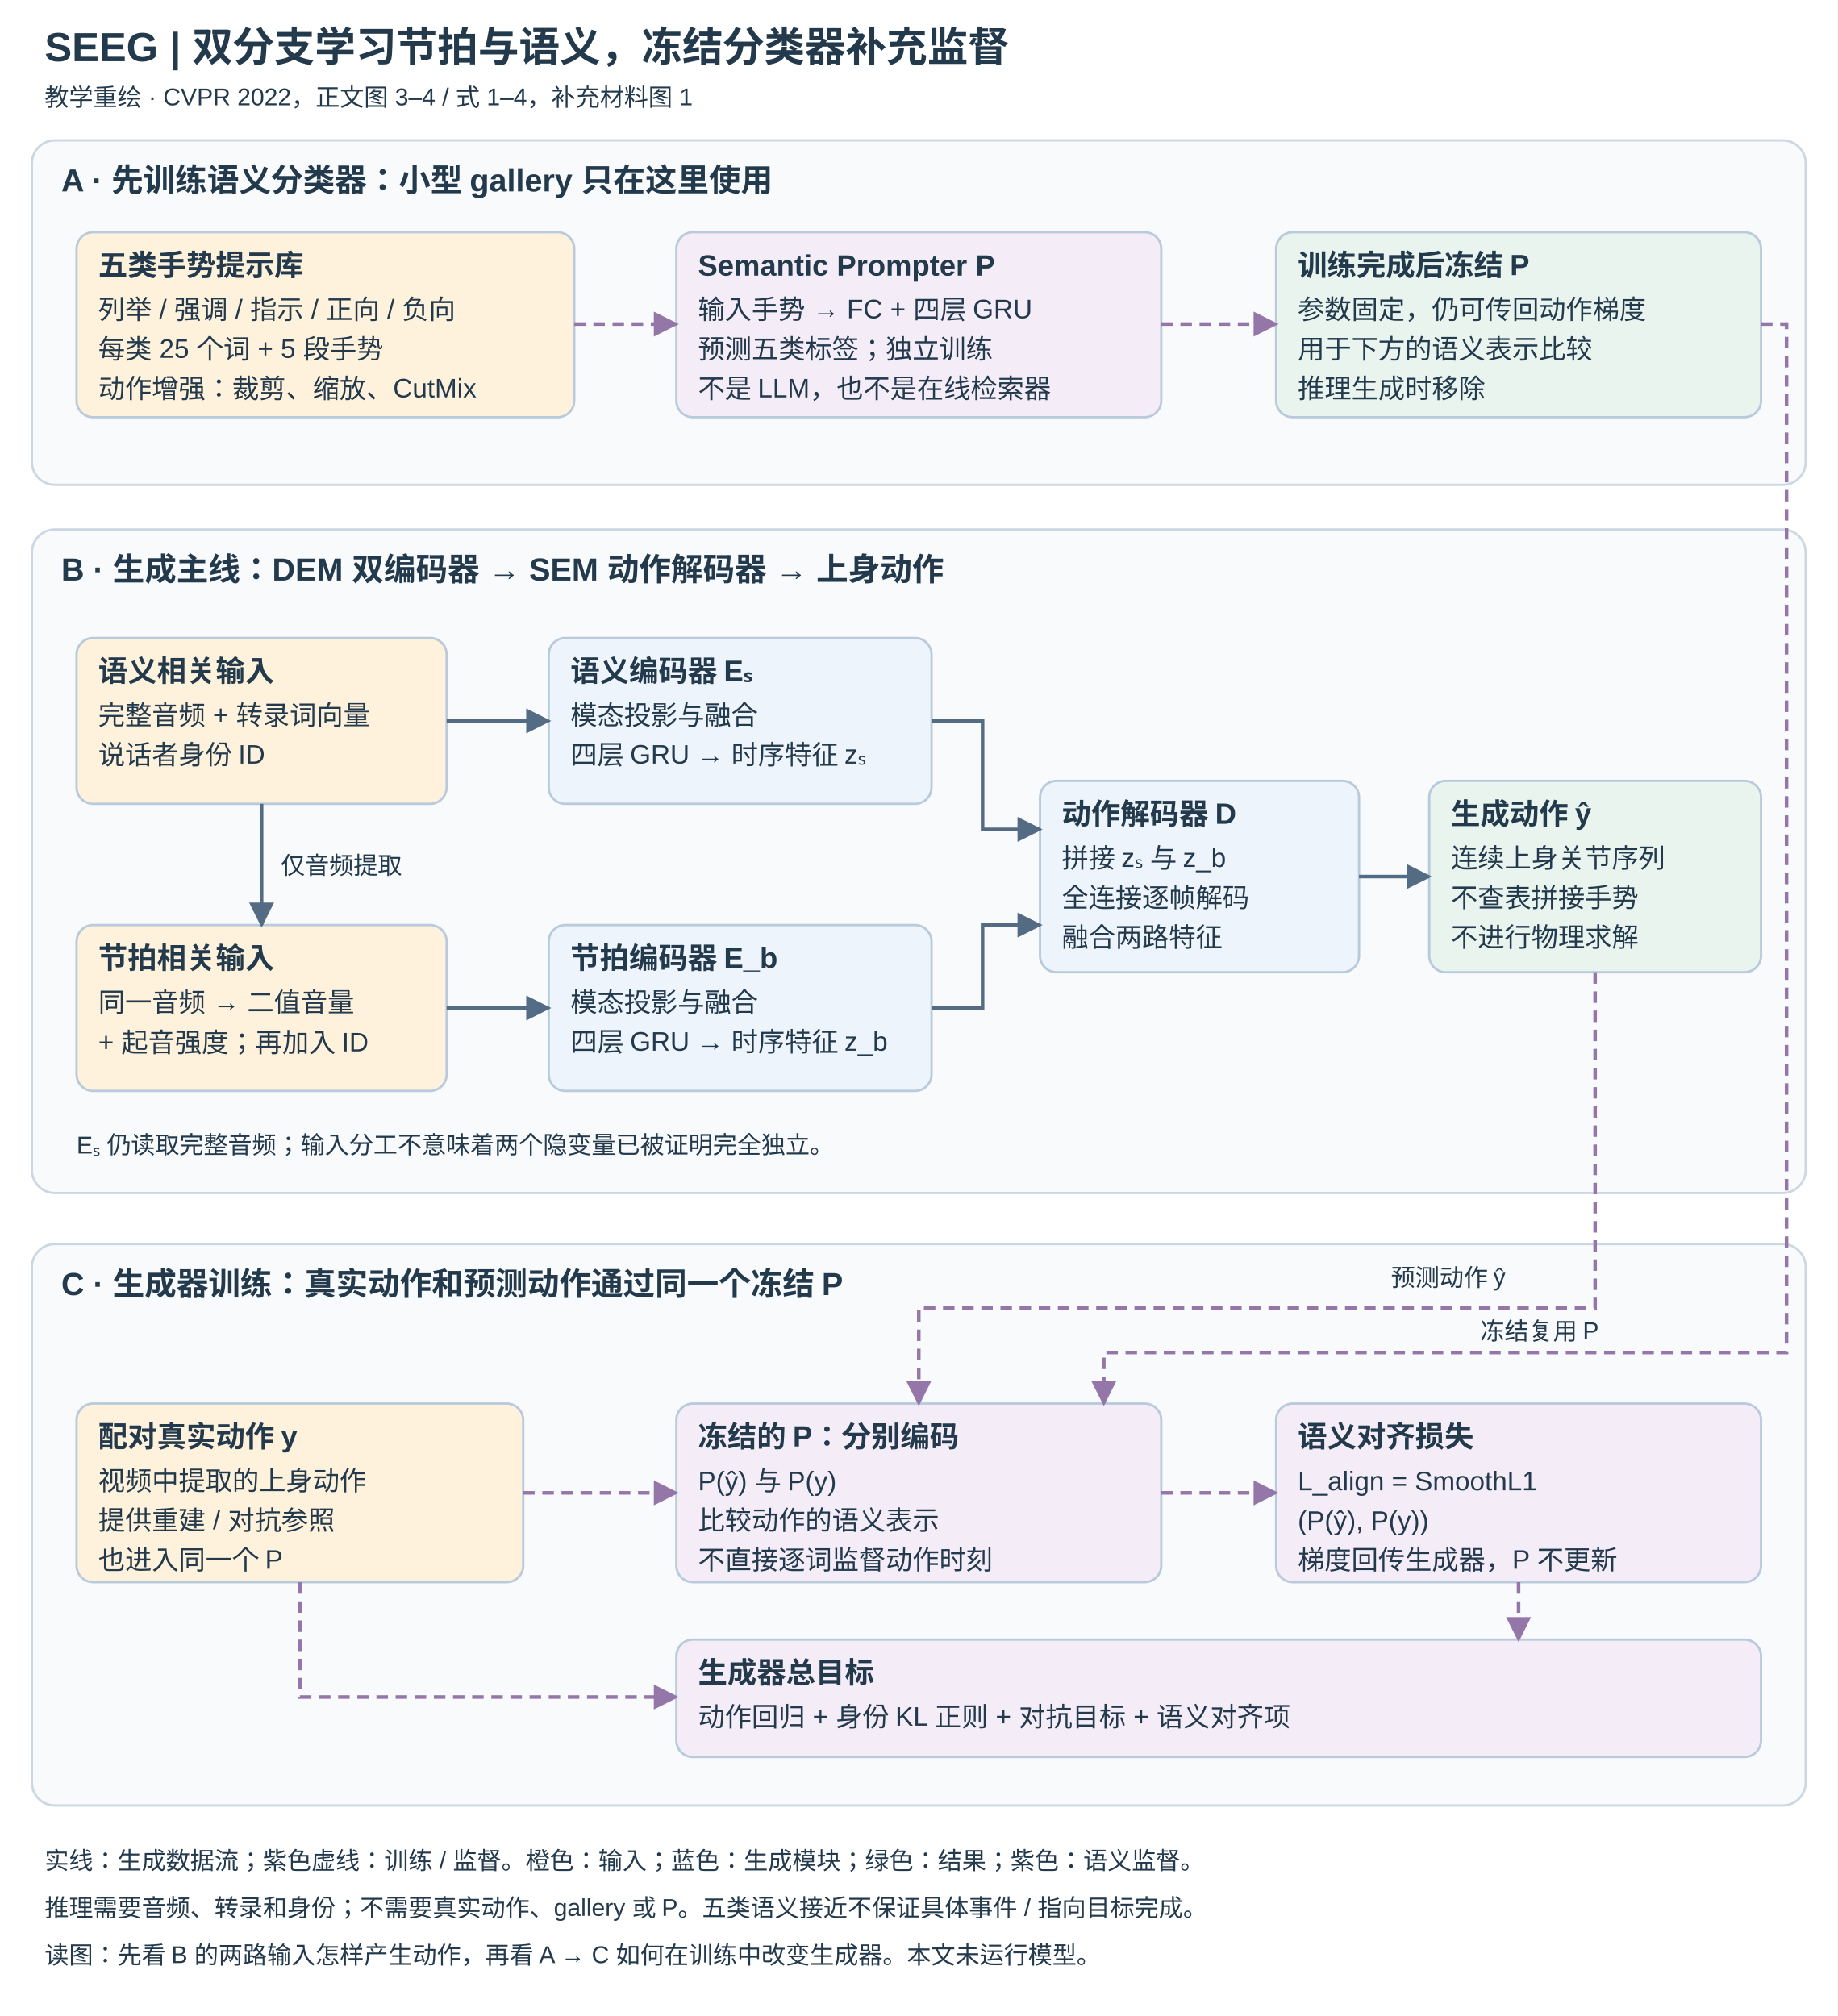
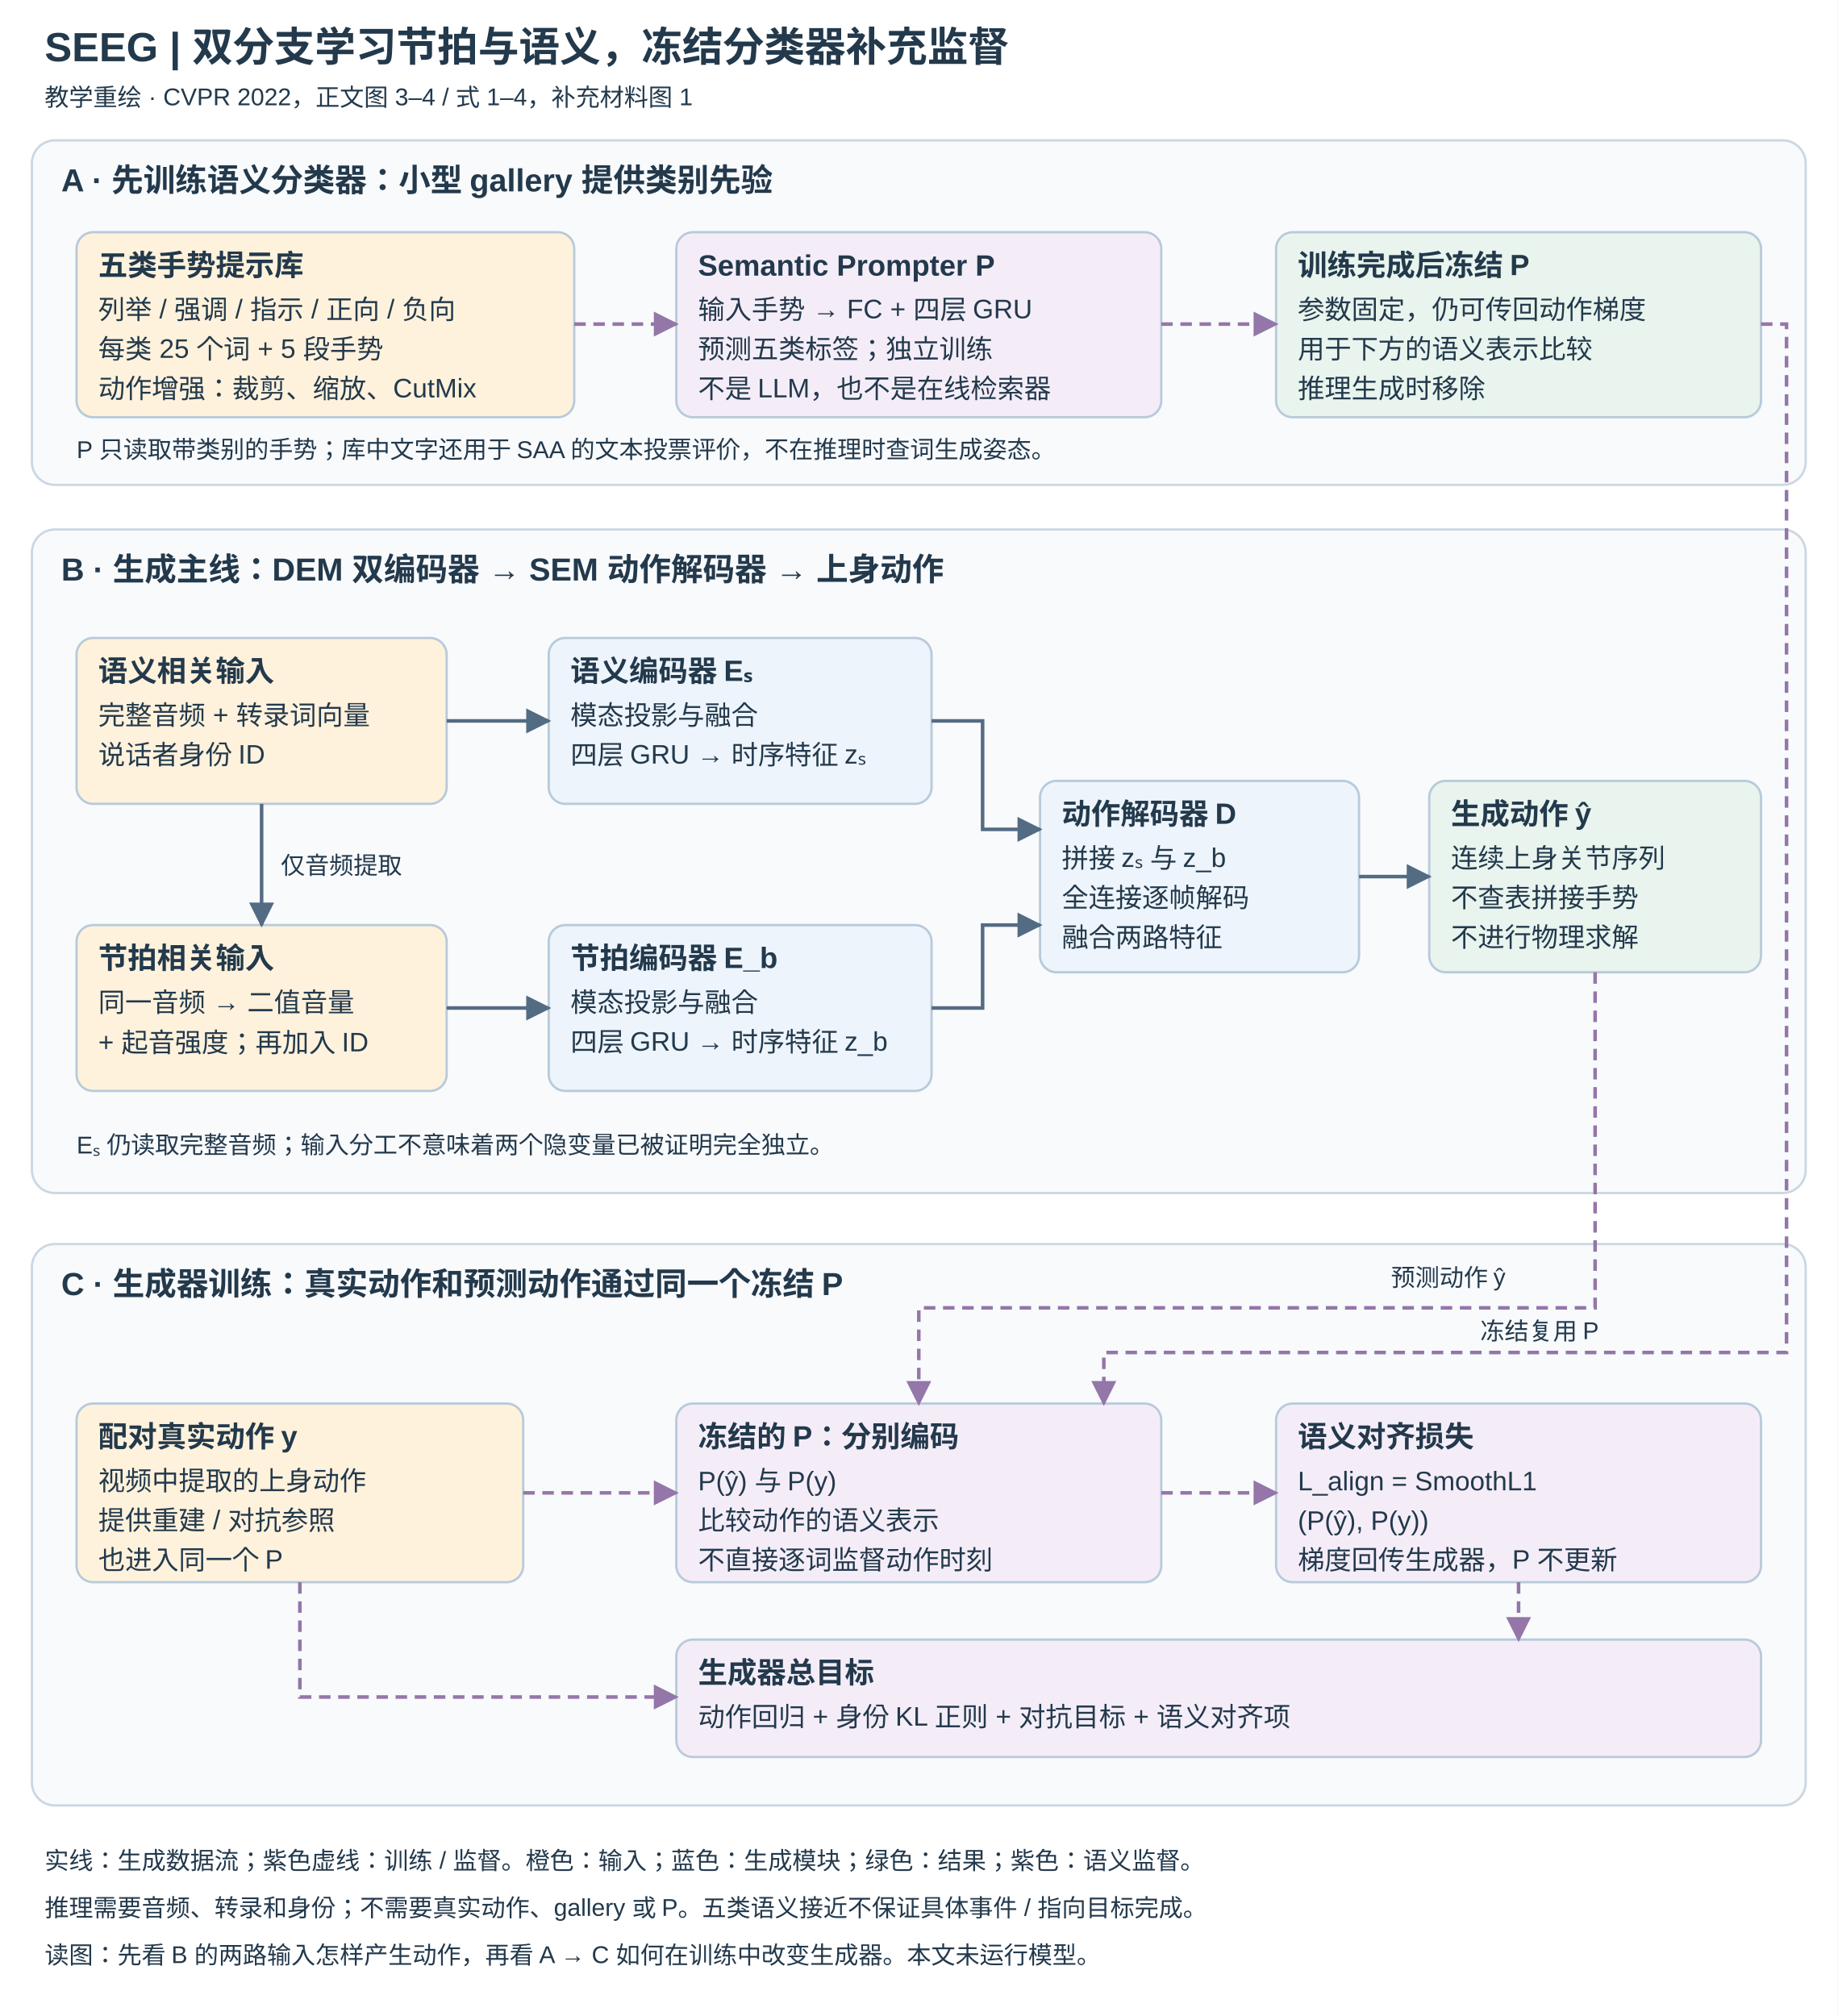
<svg xmlns="http://www.w3.org/2000/svg" width="1440" height="1580" viewBox="0 0 1440 1580" role="img" aria-labelledby="title desc">
  <defs>
    <marker id="arrow" viewBox="0 0 10 10" refX="9" refY="5" markerWidth="7" markerHeight="7" orient="auto">
      <path d="M0 0L10 5L0 10z" fill="#536b83" />
    </marker>
    <marker id="train" viewBox="0 0 10 10" refX="9" refY="5" markerWidth="7" markerHeight="7" orient="auto">
      <path d="M0 0L10 5L0 10z" fill="#9476a9" />
    </marker>
  </defs>
  <style>text{font-family:'Microsoft YaHei','Noto Sans SC',Arial,sans-serif;fill:#23394c}.title{font-size:32px;font-weight:700}.heading{font-size:25px;font-weight:700}.label{font-size:23px;font-weight:700}.body{font-size:21px}.small{font-size:19px}.edge{fill:none;stroke:#536b83;stroke-width:2.8;marker-end:url(#arrow)}.train{fill:none;stroke:#9476a9;stroke-width:2.8;stroke-dasharray:9 6;marker-end:url(#train)}</style>
  <rect width="1440" height="1580" fill="#fff" />
  <text x="35" y="48" class="title">
    <tspan x="35" dy="0">SEEG | 双分支学习节拍与语义，冻结分类器补充监督</tspan>
  </text>
  <text x="35" y="83" class="small">
    <tspan x="35" dy="0">教学重绘 · CVPR 2022，正文图 3–4 / 式 1–4，补充材料图 1</tspan>
  </text>
  <rect x="25" y="110" width="1390" height="270" rx="18" fill="#f8fafc" stroke="#cbd7e2" stroke-width="1.8" />
  <text x="48" y="150" class="heading">
-     <tspan x="48" dy="0">A · 先训练语义分类器：小型 gallery 只在这里使用</tspan>
+     <tspan x="48" dy="0">A · 先训练语义分类器：小型 gallery 提供类别先验</tspan>
  </text>
  <rect x="60" y="182" width="390" height="145" rx="13" fill="#fff2dc" stroke="#b8cadb" stroke-width="1.8" />
  <text x="77" y="216" class="label">
    <tspan x="77" dy="0">五类手势提示库</tspan>
  </text>
  <text x="77" y="250" class="body">
    <tspan x="77" dy="0">列举 / 强调 / 指示 / 正向 / 负向</tspan>
    <tspan x="77" dy="31">每类 25 个词 + 5 段手势</tspan>
    <tspan x="77" dy="31">动作增强：裁剪、缩放、CutMix</tspan>
  </text>
  <rect x="530" y="182" width="380" height="145" rx="13" fill="#f4edf8" stroke="#b8cadb" stroke-width="1.8" />
  <text x="547" y="216" class="label">
    <tspan x="547" dy="0">Semantic Prompter P</tspan>
  </text>
  <text x="547" y="250" class="body">
    <tspan x="547" dy="0">输入手势 → FC + 四层 GRU</tspan>
    <tspan x="547" dy="31">预测五类标签；独立训练</tspan>
    <tspan x="547" dy="31">不是 LLM，也不是在线检索器</tspan>
  </text>
  <rect x="1000" y="182" width="380" height="145" rx="13" fill="#e8f4ed" stroke="#b8cadb" stroke-width="1.8" />
  <text x="1017" y="216" class="label">
    <tspan x="1017" dy="0">训练完成后冻结 P</tspan>
  </text>
  <text x="1017" y="250" class="body">
    <tspan x="1017" dy="0">参数固定，仍可传回动作梯度</tspan>
    <tspan x="1017" dy="31">用于下方的语义表示比较</tspan>
    <tspan x="1017" dy="31">推理生成时移除</tspan>
  </text>
  <path d="M450 254H530" class="train" />
  <path d="M910 254H1000" class="train" />
+   <text x="60" y="359" class="small">
+     <tspan x="60" dy="0">P 只读取带类别的手势；库中文字还用于 SAA 的文本投票评价，不在推理时查词生成姿态。</tspan>
+   </text>
  <rect x="25" y="415" width="1390" height="520" rx="18" fill="#f8fafc" stroke="#cbd7e2" stroke-width="1.8" />
  <text x="48" y="455" class="heading">
    <tspan x="48" dy="0">B · 生成主线：DEM 双编码器 → SEM 动作解码器 → 上身动作</tspan>
  </text>
  <rect x="60" y="500" width="290" height="130" rx="13" fill="#fff2dc" stroke="#b8cadb" stroke-width="1.8" />
  <text x="77" y="534" class="label">
    <tspan x="77" dy="0">语义相关输入</tspan>
  </text>
  <text x="77" y="568" class="body">
    <tspan x="77" dy="0">完整音频 + 转录词向量</tspan>
    <tspan x="77" dy="31">说话者身份 ID</tspan>
  </text>
  <rect x="430" y="500" width="300" height="130" rx="13" fill="#edf4fb" stroke="#b8cadb" stroke-width="1.8" />
  <text x="447" y="534" class="label">
    <tspan x="447" dy="0">语义编码器 Eₛ</tspan>
  </text>
  <text x="447" y="568" class="body">
    <tspan x="447" dy="0">模态投影与融合</tspan>
    <tspan x="447" dy="31">四层 GRU → 时序特征 zₛ</tspan>
  </text>
  <rect x="60" y="725" width="290" height="130" rx="13" fill="#fff2dc" stroke="#b8cadb" stroke-width="1.8" />
  <text x="77" y="759" class="label">
    <tspan x="77" dy="0">节拍相关输入</tspan>
  </text>
  <text x="77" y="793" class="body">
    <tspan x="77" dy="0">同一音频 → 二值音量</tspan>
    <tspan x="77" dy="31">+ 起音强度；再加入 ID</tspan>
  </text>
  <rect x="430" y="725" width="300" height="130" rx="13" fill="#edf4fb" stroke="#b8cadb" stroke-width="1.8" />
  <text x="447" y="759" class="label">
    <tspan x="447" dy="0">节拍编码器 E_b</tspan>
  </text>
  <text x="447" y="793" class="body">
    <tspan x="447" dy="0">模态投影与融合</tspan>
    <tspan x="447" dy="31">四层 GRU → 时序特征 z_b</tspan>
  </text>
  <rect x="815" y="612" width="250" height="150" rx="13" fill="#edf4fb" stroke="#b8cadb" stroke-width="1.8" />
  <text x="832" y="646" class="label">
    <tspan x="832" dy="0">动作解码器 D</tspan>
  </text>
  <text x="832" y="680" class="body">
    <tspan x="832" dy="0">拼接 zₛ 与 z_b</tspan>
    <tspan x="832" dy="31">全连接逐帧解码</tspan>
    <tspan x="832" dy="31">融合两路特征</tspan>
  </text>
  <rect x="1120" y="612" width="260" height="150" rx="13" fill="#e8f4ed" stroke="#b8cadb" stroke-width="1.8" />
  <text x="1137" y="646" class="label">
    <tspan x="1137" dy="0">生成动作 ŷ</tspan>
  </text>
  <text x="1137" y="680" class="body">
    <tspan x="1137" dy="0">连续上身关节序列</tspan>
    <tspan x="1137" dy="31">不查表拼接手势</tspan>
    <tspan x="1137" dy="31">不进行物理求解</tspan>
  </text>
  <path d="M350 565H430" class="edge" />
  <path d="M350 790H430" class="edge" />
  <path d="M205 630V725" class="edge" />
  <text x="220" y="685" class="small">
    <tspan x="220" dy="0">仅音频提取</tspan>
  </text>
  <path d="M730 565H770V650H815" class="edge" />
  <path d="M730 790H770V725H815" class="edge" />
  <path d="M1065 687H1120" class="edge" />
  <text x="60" y="904" class="small">
    <tspan x="60" dy="0">Eₛ 仍读取完整音频；输入分工不意味着两个隐变量已被证明完全独立。</tspan>
  </text>
  <rect x="25" y="975" width="1390" height="440" rx="18" fill="#f8fafc" stroke="#cbd7e2" stroke-width="1.8" />
  <text x="48" y="1015" class="heading">
    <tspan x="48" dy="0">C · 生成器训练：真实动作和预测动作通过同一个冻结 P</tspan>
  </text>
  <rect x="60" y="1100" width="350" height="140" rx="13" fill="#fff2dc" stroke="#b8cadb" stroke-width="1.8" />
  <text x="77" y="1134" class="label">
    <tspan x="77" dy="0">配对真实动作 y</tspan>
  </text>
  <text x="77" y="1168" class="body">
    <tspan x="77" dy="0">视频中提取的上身动作</tspan>
    <tspan x="77" dy="31">提供重建 / 对抗参照</tspan>
    <tspan x="77" dy="31">也进入同一个 P</tspan>
  </text>
  <rect x="530" y="1100" width="380" height="140" rx="13" fill="#f4edf8" stroke="#b8cadb" stroke-width="1.8" />
  <text x="547" y="1134" class="label">
    <tspan x="547" dy="0">冻结的 P：分别编码</tspan>
  </text>
  <text x="547" y="1168" class="body">
    <tspan x="547" dy="0">P(ŷ) 与 P(y)</tspan>
    <tspan x="547" dy="31">比较动作的语义表示</tspan>
    <tspan x="547" dy="31">不直接逐词监督动作时刻</tspan>
  </text>
  <rect x="1000" y="1100" width="380" height="140" rx="13" fill="#f4edf8" stroke="#b8cadb" stroke-width="1.8" />
  <text x="1017" y="1134" class="label">
    <tspan x="1017" dy="0">语义对齐损失</tspan>
  </text>
  <text x="1017" y="1168" class="body">
    <tspan x="1017" dy="0">L_align = SmoothL1</tspan>
    <tspan x="1017" dy="31">                 (P(ŷ), P(y))</tspan>
    <tspan x="1017" dy="31">梯度回传生成器，P 不更新</tspan>
  </text>
  <path d="M410 1170H530" class="train" />
  <path d="M1250 762V1025H720V1100" class="train" />
  <text x="1090" y="1008" class="small">
    <tspan x="1090" dy="0">预测动作 ŷ</tspan>
  </text>
  <path d="M1380 254H1400V1060H865V1100" class="train" />
  <text x="1160" y="1050" class="small">
    <tspan x="1160" dy="0">冻结复用 P</tspan>
  </text>
  <path d="M910 1170H1000" class="train" />
  <rect x="530" y="1285" width="850" height="92" rx="13" fill="#f4edf8" stroke="#b8cadb" stroke-width="1.8" />
  <text x="547" y="1319" class="label">
    <tspan x="547" dy="0">生成器总目标</tspan>
  </text>
  <text x="547" y="1353" class="body">
    <tspan x="547" dy="0">动作回归 + 身份 KL 正则 + 对抗目标 + 语义对齐项</tspan>
  </text>
  <path d="M1190 1240V1285" class="train" />
  <path d="M235 1240V1330H530" class="train" />
  <text x="35" y="1465" class="small">
    <tspan x="35" dy="0">实线：生成数据流；紫色虚线：训练 / 监督。橙色：输入；蓝色：生成模块；绿色：结果；紫色：语义监督。</tspan>
  </text>
  <text x="35" y="1502" class="small">
    <tspan x="35" dy="0">推理需要音频、转录和身份；不需要真实动作、gallery 或 P。五类语义接近不保证具体事件 / 指向目标完成。</tspan>
  </text>
  <text x="35" y="1539" class="small">
    <tspan x="35" dy="0">读图：先看 B 的两路输入怎样产生动作，再看 A → C 如何在训练中改变生成器。本文未运行模型。</tspan>
  </text>
</svg>
